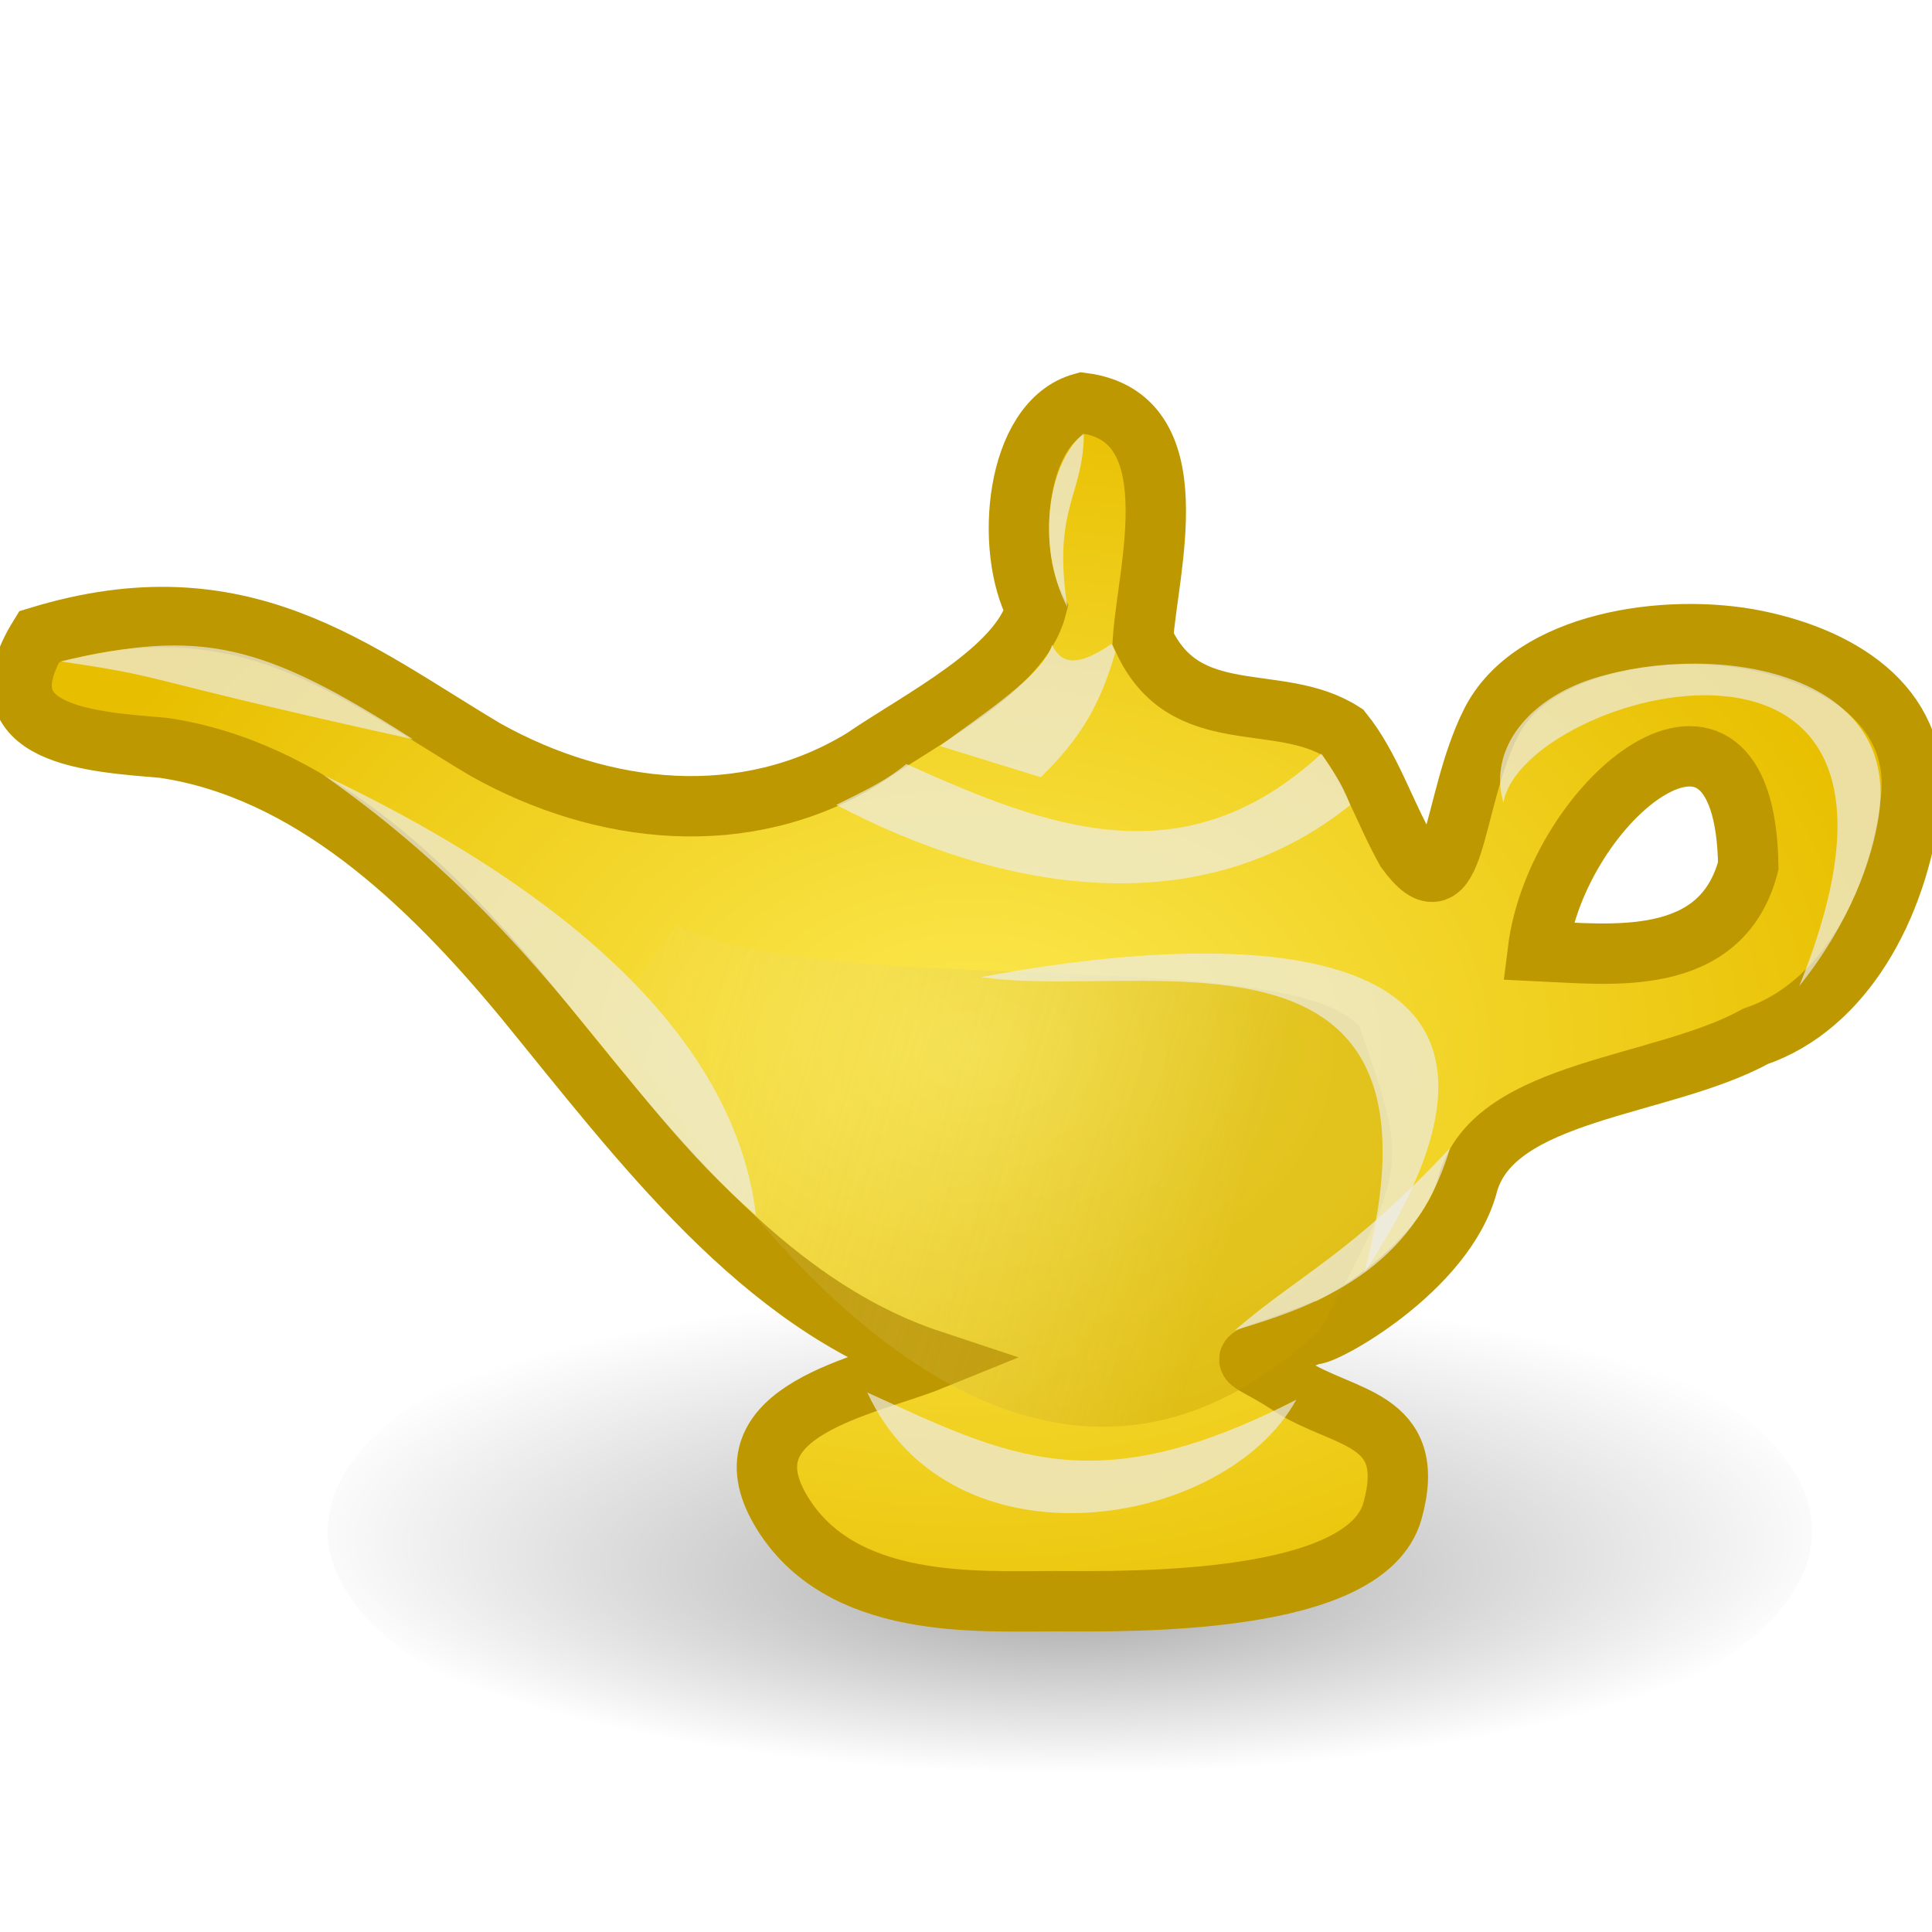
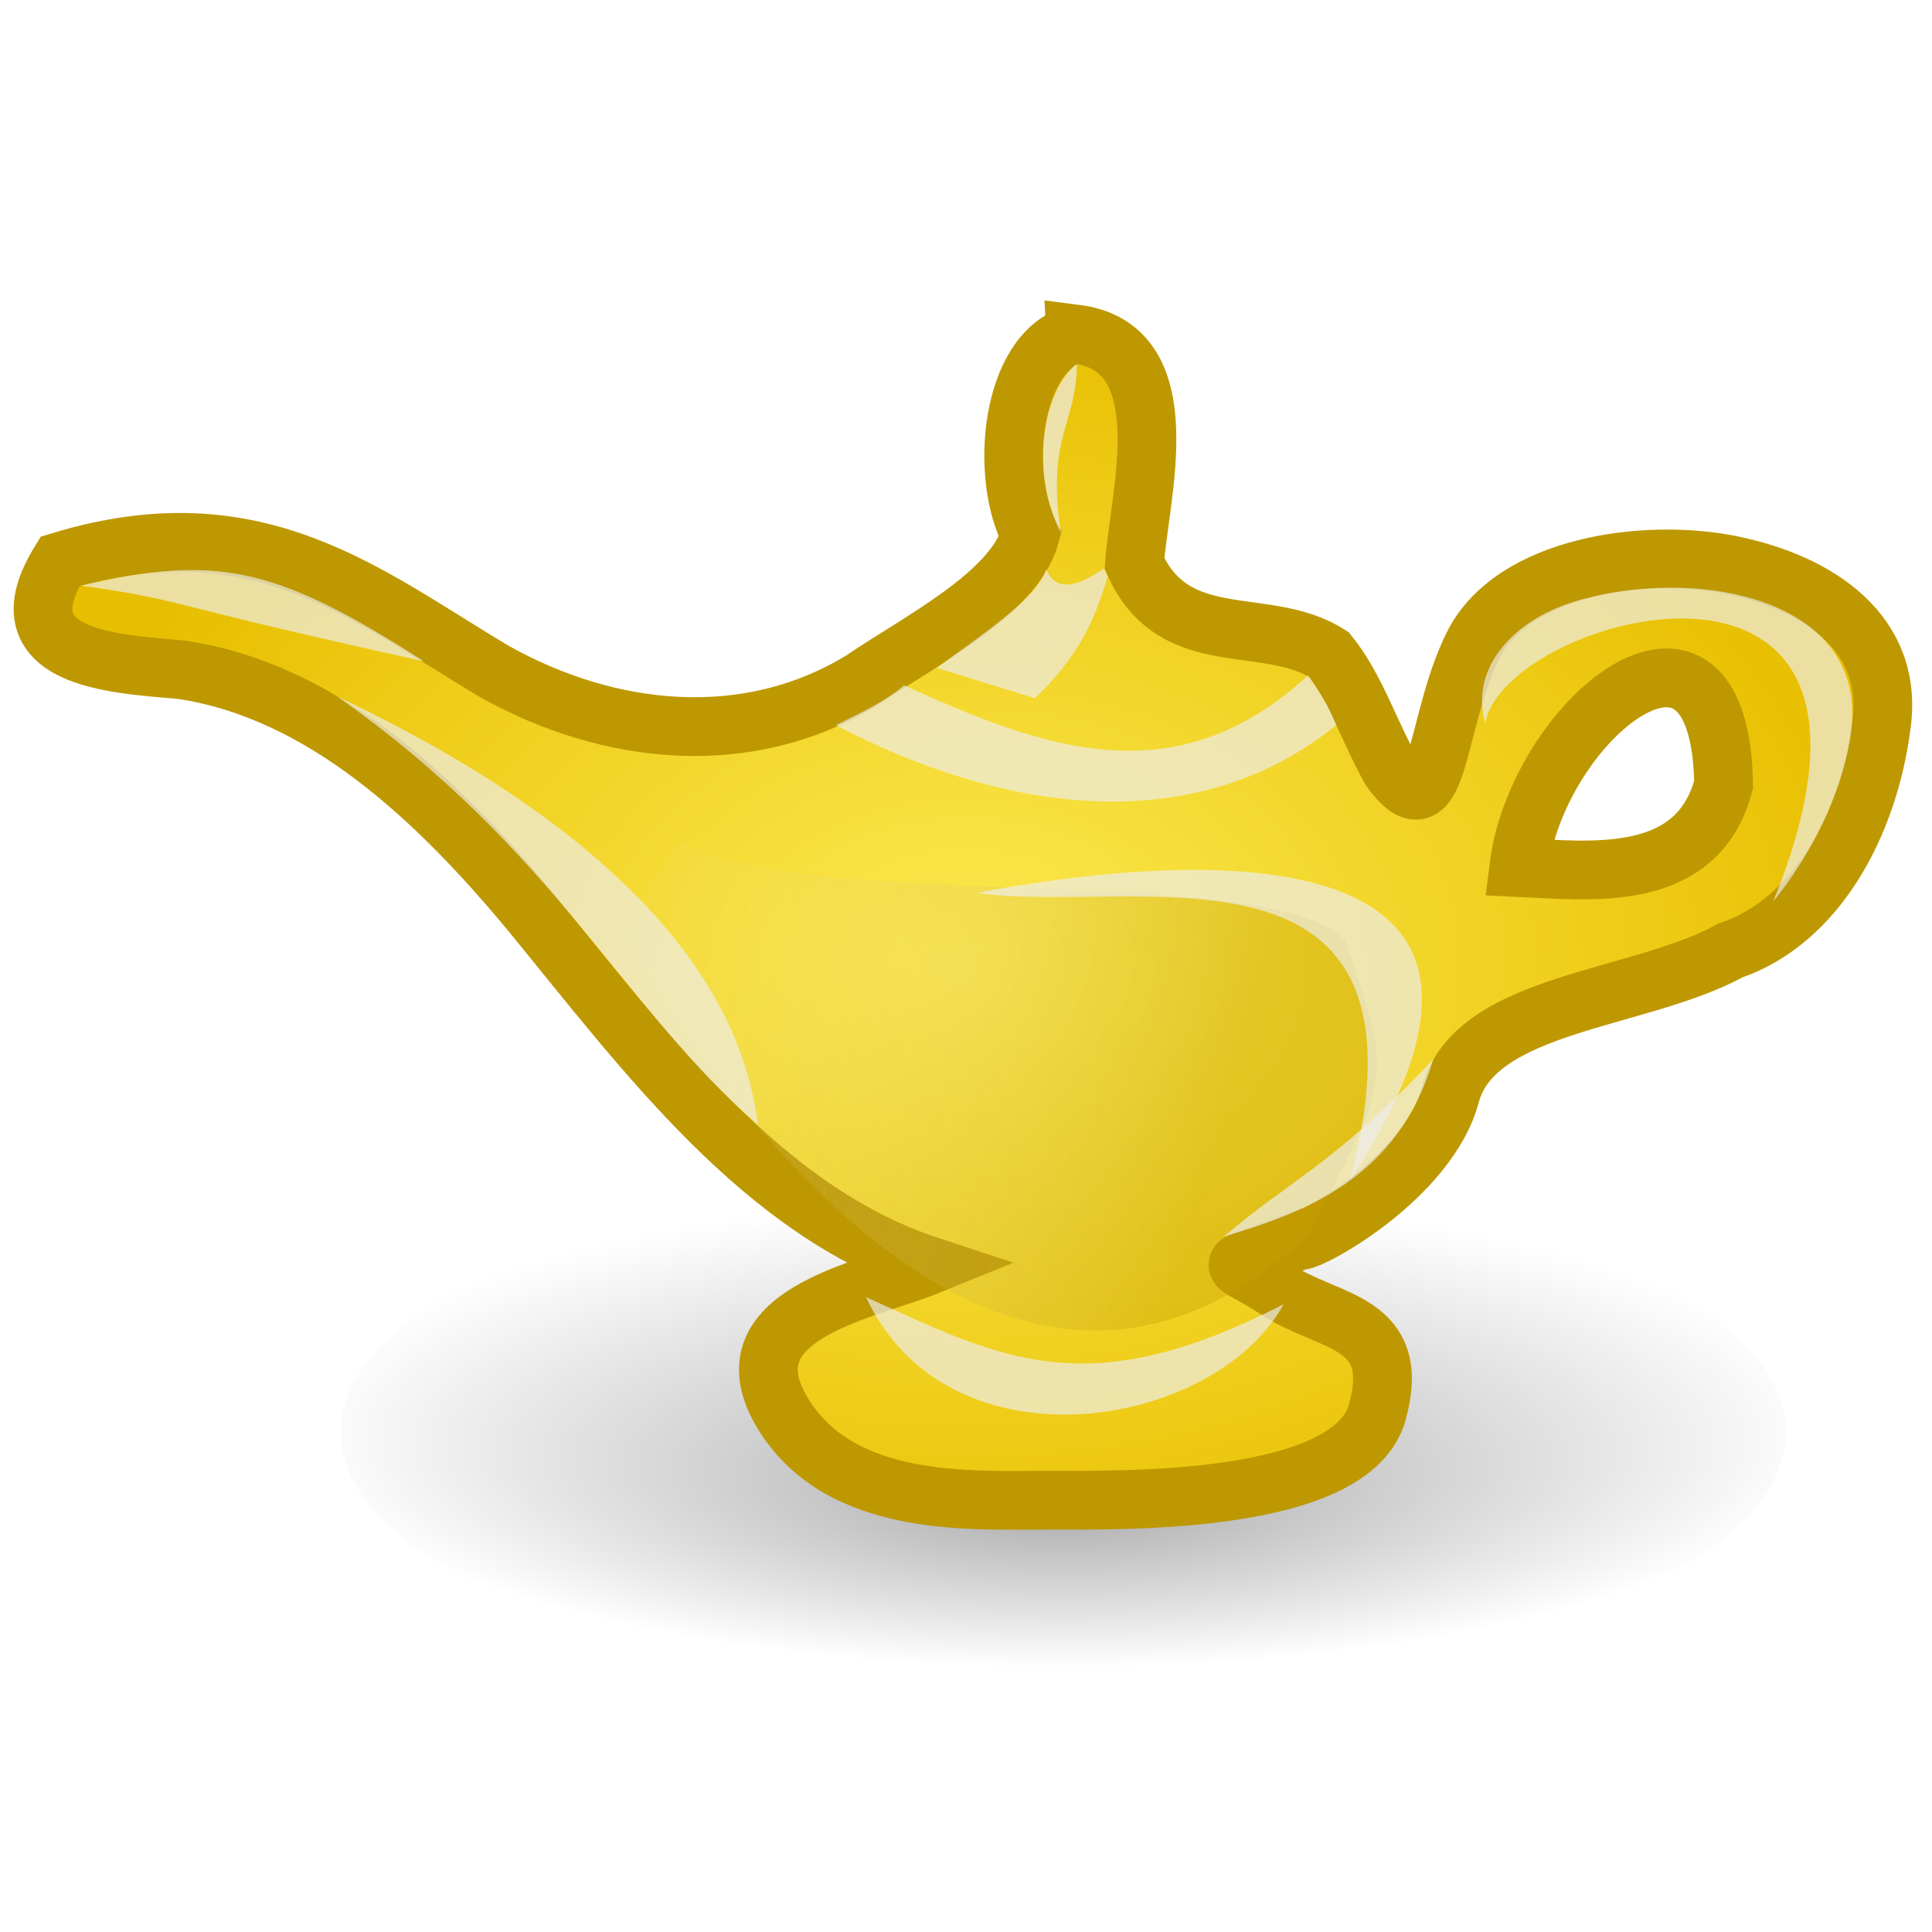
- <svg xmlns="http://www.w3.org/2000/svg" xmlns:xlink="http://www.w3.org/1999/xlink" version="1.0" width="32" height="32" id="svg11300">
+ <svg xmlns="http://www.w3.org/2000/svg" xmlns:xlink="http://www.w3.org/1999/xlink" version="1.0" width="48" height="48" id="svg11300">
  <defs id="defs3">
+     <radialGradient cx="14.288" cy="65.999" r="11.69" fx="14.288" fy="69.694" id="radialGradient7942" xlink:href="#linearGradient2300" gradientUnits="userSpaceOnUse" gradientTransform="matrix(1.399258,-2.234445e-7,8.196178e-8,0.513264,4.365074,4.839285)" />
    <linearGradient id="linearGradient2300">
      <stop id="stop3572" style="stop-color:#000000;stop-opacity:0.327" offset="0" />
      <stop id="stop2304" style="stop-color:#000000;stop-opacity:0" offset="1" />
    </linearGradient>
-     <linearGradient id="linearGradient6480">
-       <stop id="stop6482" style="stop-color:#c4a000;stop-opacity:1" offset="0" />
-       <stop id="stop6484" style="stop-color:#eeeeec;stop-opacity:0" offset="1" />
-     </linearGradient>
+     <radialGradient cx="10.831" cy="35.225" r="19.466" fx="10.831" fy="35.225" id="radialGradient2152" xlink:href="#linearGradient5743" gradientUnits="userSpaceOnUse" gradientTransform="matrix(-0.8211413,0,0,0.5758684,24.97498,-2.881178)" />
    <linearGradient id="linearGradient5743">
      <stop id="stop5745" style="stop-color:#fce94f;stop-opacity:1" offset="0" />
      <stop id="stop5747" style="stop-color:#e8bf00;stop-opacity:1" offset="1" />
    </linearGradient>
    <linearGradient x1="19.493" y1="26.565" x2="33.426" y2="21.77" id="linearGradient2149" xlink:href="#linearGradient6480" gradientUnits="userSpaceOnUse" gradientTransform="matrix(-0.8014062,0,0,0.9356186,36.23953,-5.049849)" />
-     <radialGradient cx="10.831" cy="35.225" r="19.466" fx="10.831" fy="35.225" id="radialGradient2152" xlink:href="#linearGradient5743" gradientUnits="userSpaceOnUse" gradientTransform="matrix(-0.8211413,0,0,0.5758684,24.97498,-2.881178)" />
-     <radialGradient cx="14.288" cy="65.999" r="11.69" fx="14.288" fy="69.694" id="radialGradient7942" xlink:href="#linearGradient2300" gradientUnits="userSpaceOnUse" gradientTransform="matrix(1.399258,-2.234445e-7,8.196178e-8,0.513264,4.365074,4.839285)" />
+     <linearGradient id="linearGradient6480">
+       <stop id="stop6482" style="stop-color:#c4a000;stop-opacity:1" offset="0" />
+       <stop id="stop6484" style="stop-color:#eeeeec;stop-opacity:0" offset="1" />
+     </linearGradient>
  </defs>
-   <g id="layer1">
-     <path d="M 39.814,38.714 A 15.457,6.708 0 1 1 8.9,38.714 A 15.457,6.708 0 1 1 39.814,38.714 z" transform="matrix(0.7953205,0,0,0.6699199,-1.651206,-0.5769259)" id="path1538" style="fill:url(#radialGradient7942);fill-opacity:1;fill-rule:evenodd;stroke:none;marker:none;marker-start:none;marker-mid:none;marker-end:none;visibility:visible;display:inline;overflow:visible" />
-     <path d="M 17.931,6.674 C 19.745,6.905 19.008,9.435 18.932,10.582 C 19.619,12.106 21.173,11.441 22.241,12.129 C 22.693,12.692 22.923,13.429 23.289,14.084 C 24.132,15.24 24.022,13.324 24.693,11.975 C 25.364,10.626 27.614,10.304 29.097,10.61 C 30.58,10.915 31.868,11.778 31.64,13.341 C 31.422,15.023 30.539,16.667 29.078,17.165 C 27.518,18.02 24.767,18.04 24.316,19.594 C 23.95,21.041 21.86,22.168 21.739,22.099 C 20.348,22.646 20.471,22.355 21.367,22.947 C 22.231,23.519 23.501,23.453 23.064,25.025 C 22.629,26.59 18.766,26.525 17.483,26.521 C 16.199,26.518 13.917,26.677 12.935,25.022 C 11.944,23.353 14.38,22.954 15.425,22.53 C 12.598,21.594 10.631,18.922 8.679,16.535 C 7.055,14.57 5.106,12.741 2.71,12.387 C 1.556,12.286 -0.374,12.2 0.647,10.546 C 4.003,9.522 5.862,11.122 8.041,12.417 C 9.984,13.505 12.339,13.761 14.294,12.566 C 15.254,11.909 16.891,11.097 17.161,10.085 C 16.634,9.104 16.81,6.978 17.931,6.674 L 17.931,6.674 z M 25.471,15.752 C 26.673,15.807 28.51,16.05 28.957,14.342 C 28.903,10.703 25.78,13.252 25.471,15.752 L 25.471,15.752 z" id="rect2101" style="fill:url(#radialGradient2152);fill-opacity:1;stroke:#be9800;stroke-width:1;stroke-linecap:round;stroke-miterlimit:4;stroke-opacity:1;stroke-dasharray:none" />
-     <path d="M 22.517,17.005 C 21.346,15.638 13.553,16.557 11.206,15.318 L 10.128,16.797 C 11.665,19.31 16.624,26.92 21.872,22.023 C 23.348,19.252 23.306,19.311 22.517,17.005 L 22.517,17.005 z" id="rect6477" style="opacity:0.38;fill:url(#linearGradient2149);fill-opacity:1;stroke:none" />
-     <path d="M 16.251,16.184 C 18.887,16.578 24.217,14.898 22.601,21.073 C 26.63,14.955 19.698,15.526 16.251,16.184 z" id="rect3072" style="opacity:0.68;fill:#eeeeec;fill-opacity:1;stroke:none" />
-     <path d="M 21.471,23.183 C 18.14,24.896 16.72,24.138 14.364,23.063 C 15.765,26.077 20.297,25.322 21.471,23.183 z" id="rect4845" style="opacity:0.68;fill:#eeeeec;fill-opacity:1;stroke:none" />
-     <path d="M 21.885,12.484 C 19.612,14.576 17.366,13.717 15.011,12.654 C 14.65,12.953 14.278,13.116 13.851,13.331 C 16.581,14.766 19.874,15.338 22.364,13.333 C 22.222,12.957 22.07,12.763 21.885,12.484 z" id="path4852" style="opacity:0.68;fill:#eeeeec;fill-opacity:1;stroke:none" />
-     <path d="M 24.901,13.294 C 25.229,11.434 32.603,9.429 29.8,16.334 C 30.644,15.282 31.007,14.243 31.118,13.515 C 31.484,11.119 28.404,10.618 26.416,11.23 C 25.327,11.565 24.643,12.401 24.901,13.294 z" id="path7373" style="opacity:0.68;fill:#eeeeec;fill-opacity:1;stroke:none" />
-     <path d="M 12.521,20.126 C 12.211,17.535 9.953,15.023 5.362,12.84 C 9.112,15.479 10.243,18.177 12.521,20.126 z" id="path7375" style="opacity:0.68;fill:#eeeeec;fill-opacity:1;stroke:none" />
-     <path d="M 20.454,22.033 C 21.808,21.629 23.417,21.054 24.016,19.017 C 22.347,20.793 21.577,21.07 20.454,22.033 z" id="path7379" style="opacity:0.7;fill:#eeeeec;fill-opacity:1;stroke:none" />
-     <path d="M 18.412,10.664 C 17.909,11.008 17.594,11.045 17.426,10.679 C 17.288,11.184 16.198,11.88 15.568,12.356 L 17.238,12.873 C 17.912,12.217 18.222,11.665 18.474,10.804 L 18.412,10.664 z" id="rect7381" style="opacity:0.68;fill:#eeeeec;fill-opacity:1;stroke:none" />
-     <path d="M 17.952,7.179 C 17.395,7.61 17.126,8.982 17.679,10.06 C 17.428,8.399 17.946,8.228 17.952,7.179 z" id="path8269" style="opacity:0.7;fill:#eeeeec;fill-opacity:1;stroke:none" />
-     <path d="M 1.003,10.955 C 2.906,11.234 2.015,11.178 6.84,12.245 C 4.327,10.634 3.32,10.416 1.003,10.955 z" id="path2155" style="opacity:0.68;fill:#eeeeec;fill-opacity:1;stroke:none" />
+   <g transform="matrix(1.459988,0,0,1.459988,0.5458177,-1.445958)" id="layer1">
+     <path d="m 39.814,38.714 a 15.457,6.708 0 1 1 -30.914,0 15.457,6.708 0 1 1 30.914,0 z" transform="matrix(0.7953205,0,0,0.6699199,-1.651206,-0.5769259)" id="path1538" style="fill:url(#radialGradient7942);fill-opacity:1;fill-rule:evenodd;stroke:none;marker:none;visibility:visible;display:inline;overflow:visible" />
+     <path d="m 17.931,6.674 c 1.814,0.231 1.077,2.761 1.001,3.908 0.687,1.524 2.241,0.859 3.309,1.546 0.452,0.563 0.682,1.301 1.048,1.955 0.844,1.156 0.734,-0.76 1.404,-2.109 0.671,-1.349 2.921,-1.671 4.404,-1.366 1.483,0.306 2.77,1.168 2.543,2.731 -0.218,1.682 -1.101,3.326 -2.563,3.824 -1.56,0.855 -4.31,0.875 -4.762,2.429 -0.366,1.447 -2.456,2.574 -2.576,2.505 -1.391,0.547 -1.268,0.256 -0.373,0.848 0.864,0.571 2.134,0.505 1.697,2.078 -0.435,1.565 -4.298,1.499 -5.581,1.496 -1.284,-0.003 -3.566,0.155 -4.548,-1.499 -0.991,-1.669 1.445,-2.068 2.49,-2.493 C 12.598,21.594 10.631,18.922 8.679,16.535 7.055,14.57 5.106,12.741 2.71,12.387 1.556,12.286 -0.374,12.2 0.647,10.546 c 3.355,-1.024 5.215,0.577 7.394,1.872 1.943,1.088 4.298,1.344 6.253,0.149 0.961,-0.657 2.597,-1.47 2.867,-2.481 -0.527,-0.981 -0.351,-3.108 0.77,-3.411 l 1e-6,4e-7 z m 7.54,9.078 c 1.202,0.054 3.039,0.298 3.486,-1.411 -0.054,-3.639 -3.177,-1.09 -3.486,1.411 l 0,1e-6 z" id="rect2101" style="fill:url(#radialGradient2152);fill-opacity:1;stroke:#be9800;stroke-width:1;stroke-linecap:round;stroke-miterlimit:4;stroke-opacity:1;stroke-dasharray:none" />
+     <path d="M 22.517,17.005 C 21.346,15.638 13.553,16.557 11.206,15.318 l -1.078,1.478 c 1.537,2.514 6.496,10.123 11.744,5.226 1.476,-2.771 1.434,-2.712 0.645,-5.018 l 0,0 z" id="rect6477" style="opacity:0.38;fill:url(#linearGradient2149);fill-opacity:1;stroke:none" />
+     <path d="m 16.251,16.184 c 2.636,0.394 7.966,-1.286 6.35,4.89 4.028,-6.118 -2.903,-5.548 -6.35,-4.89 z" id="rect3072" style="opacity:0.68;fill:#eeeeec;fill-opacity:1;stroke:none" />
+     <path d="m 21.471,23.183 c -3.331,1.713 -4.752,0.955 -7.108,-0.12 1.402,3.014 5.934,2.259 7.108,0.12 z" id="rect4845" style="opacity:0.68;fill:#eeeeec;fill-opacity:1;stroke:none" />
+     <path d="m 21.885,12.484 c -2.273,2.092 -4.519,1.233 -6.874,0.17 -0.361,0.299 -0.734,0.462 -1.16,0.677 2.73,1.434 6.023,2.007 8.513,0.001 -0.142,-0.375 -0.294,-0.57 -0.479,-0.848 z" id="path4852" style="opacity:0.68;fill:#eeeeec;fill-opacity:1;stroke:none" />
+     <path d="m 24.901,13.294 c 0.328,-1.86 7.702,-3.865 4.898,3.04 0.845,-1.052 1.207,-2.092 1.318,-2.819 0.366,-2.396 -2.714,-2.898 -4.702,-2.286 -1.089,0.335 -1.773,1.172 -1.515,2.064 z" id="path7373" style="opacity:0.68;fill:#eeeeec;fill-opacity:1;stroke:none" />
+     <path d="m 12.521,20.126 c -0.309,-2.591 -2.567,-5.103 -7.159,-7.286 3.75,2.639 4.882,5.337 7.159,7.286 z" id="path7375" style="opacity:0.68;fill:#eeeeec;fill-opacity:1;stroke:none" />
+     <path d="m 20.454,22.033 c 1.354,-0.404 2.963,-0.979 3.561,-3.016 -1.668,1.777 -2.439,2.053 -3.561,3.016 z" id="path7379" style="opacity:0.7;fill:#eeeeec;fill-opacity:1;stroke:none" />
+     <path d="m 18.412,10.664 c -0.503,0.344 -0.818,0.381 -0.986,0.015 -0.138,0.505 -1.228,1.201 -1.858,1.677 l 1.67,0.517 c 0.674,-0.656 0.984,-1.208 1.236,-2.069 l -0.062,-0.141 z" id="rect7381" style="opacity:0.68;fill:#eeeeec;fill-opacity:1;stroke:none" />
+     <path d="m 17.952,7.179 c -0.557,0.431 -0.826,1.803 -0.272,2.881 -0.252,-1.662 0.267,-1.832 0.272,-2.881 z" id="path8269" style="opacity:0.7;fill:#eeeeec;fill-opacity:1;stroke:none" />
+     <path d="m 1.003,10.955 c 1.903,0.278 1.012,0.223 5.837,1.29 C 4.327,10.634 3.32,10.416 1.003,10.955 z" id="path2155" style="opacity:0.68;fill:#eeeeec;fill-opacity:1;stroke:none" />
  </g>
</svg>
